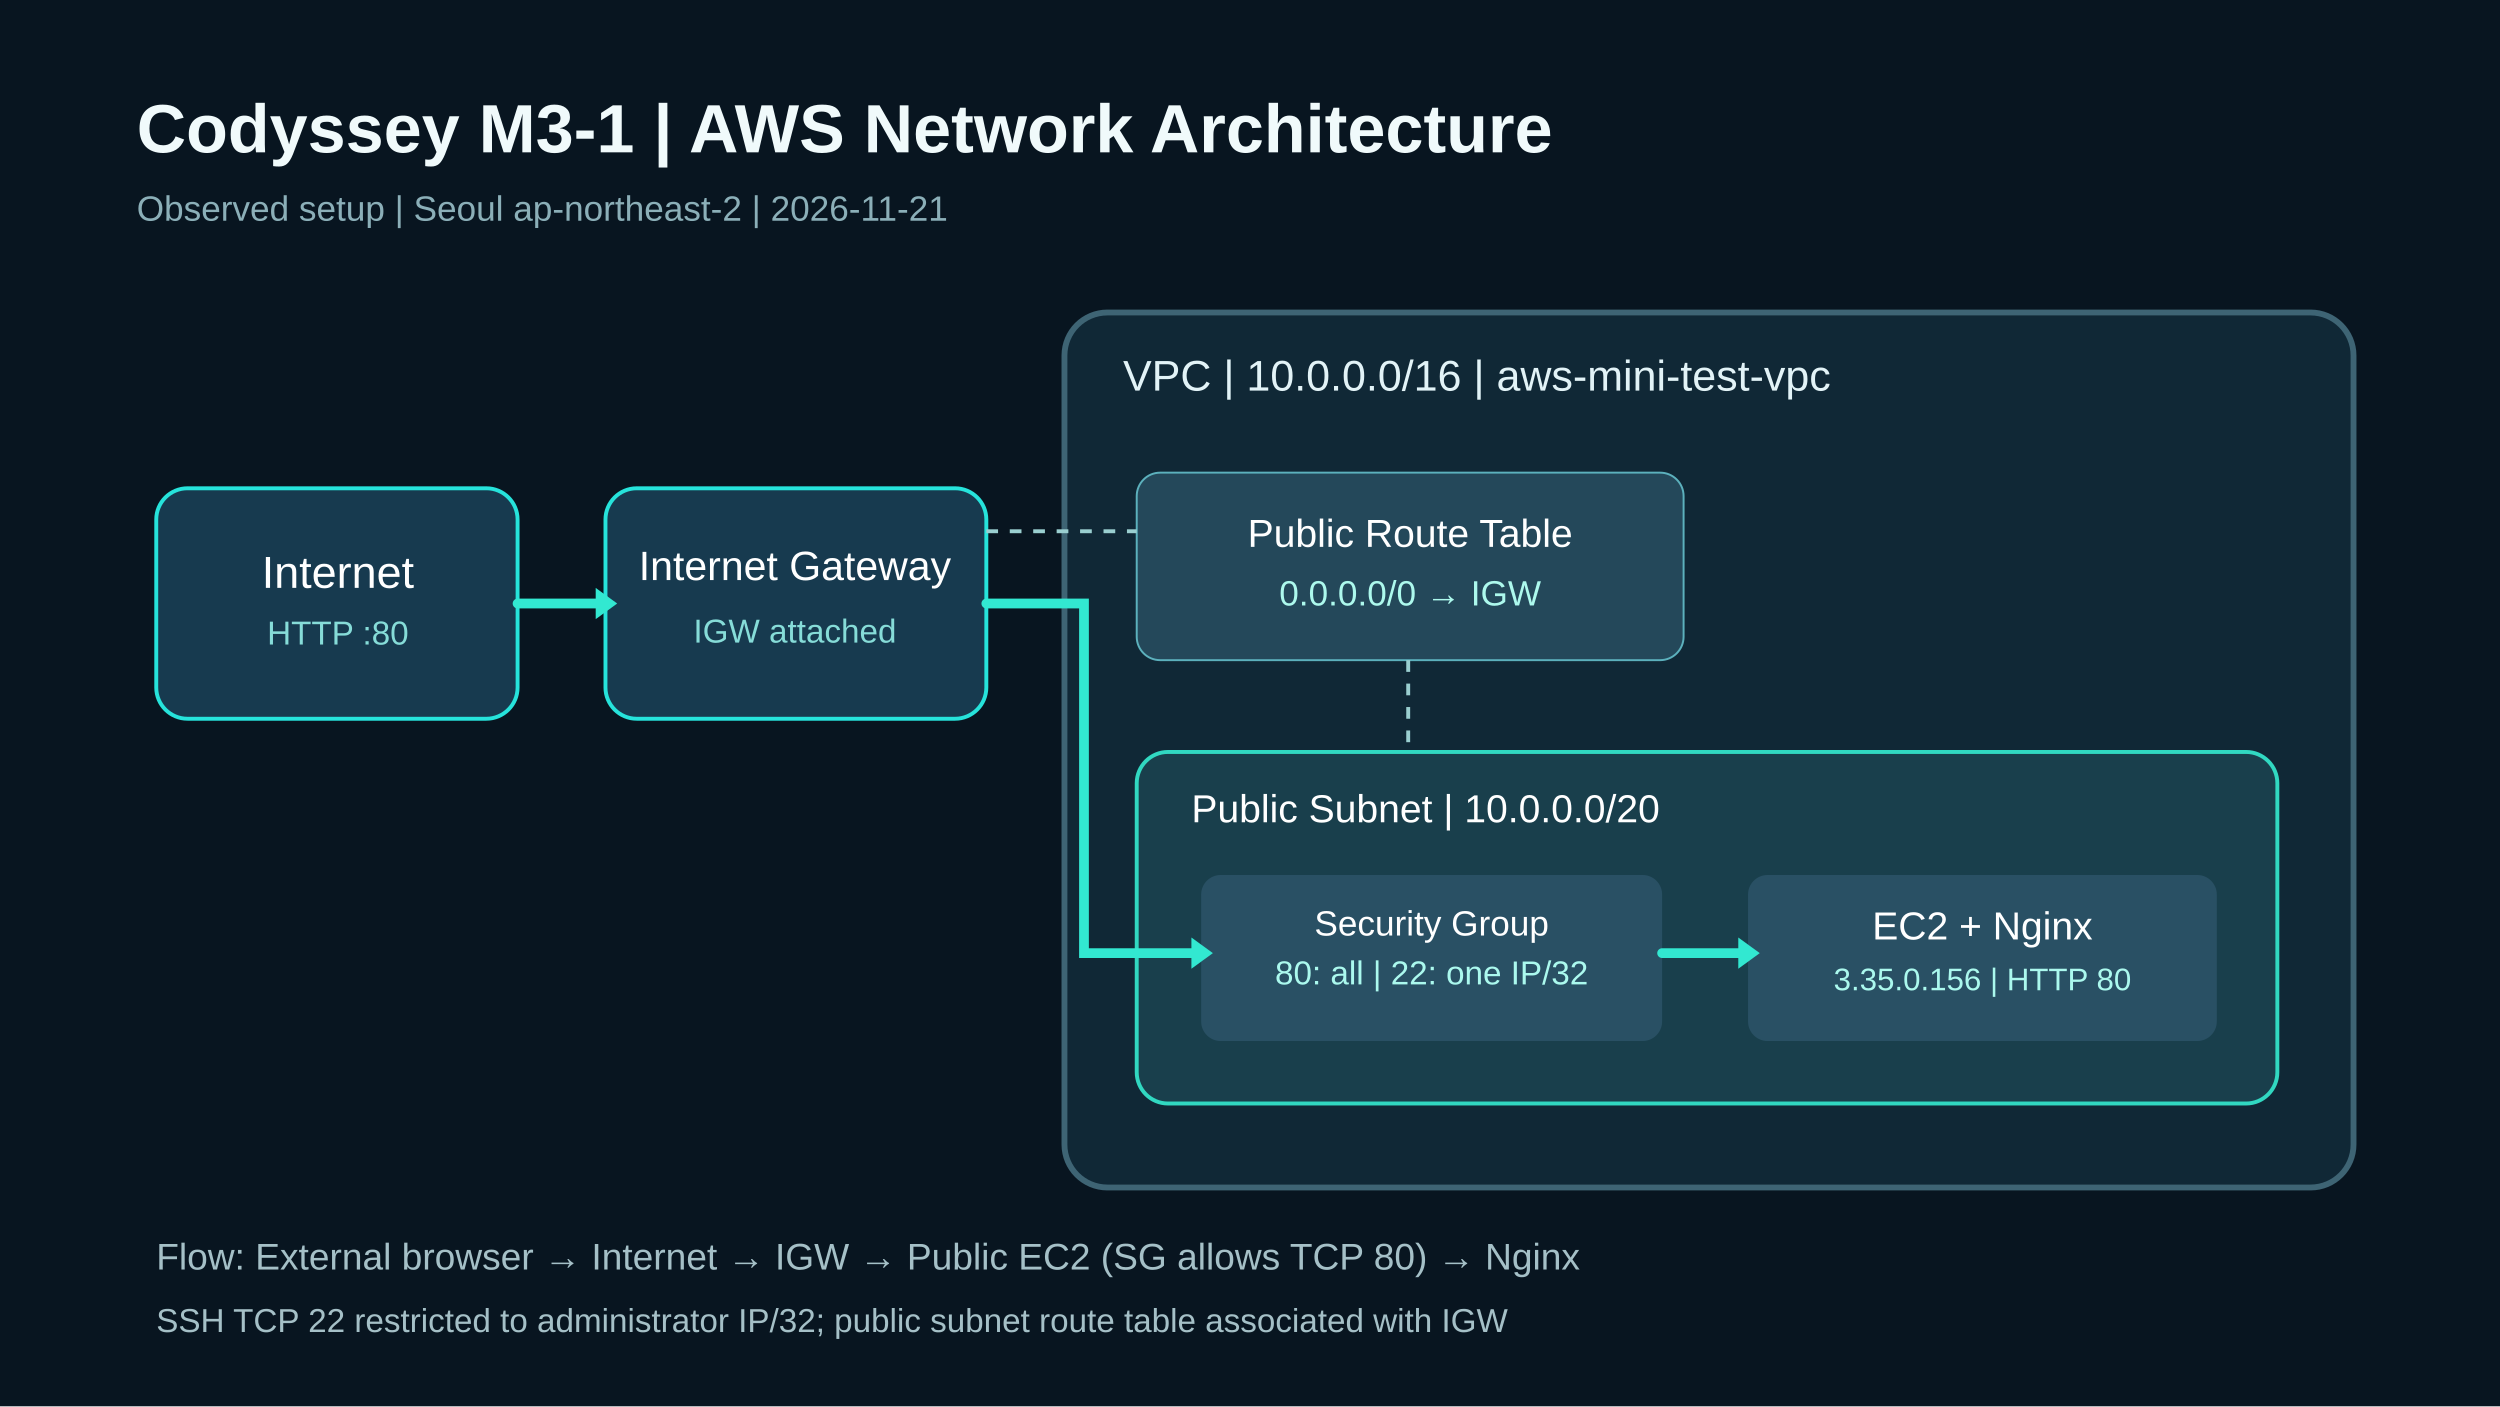
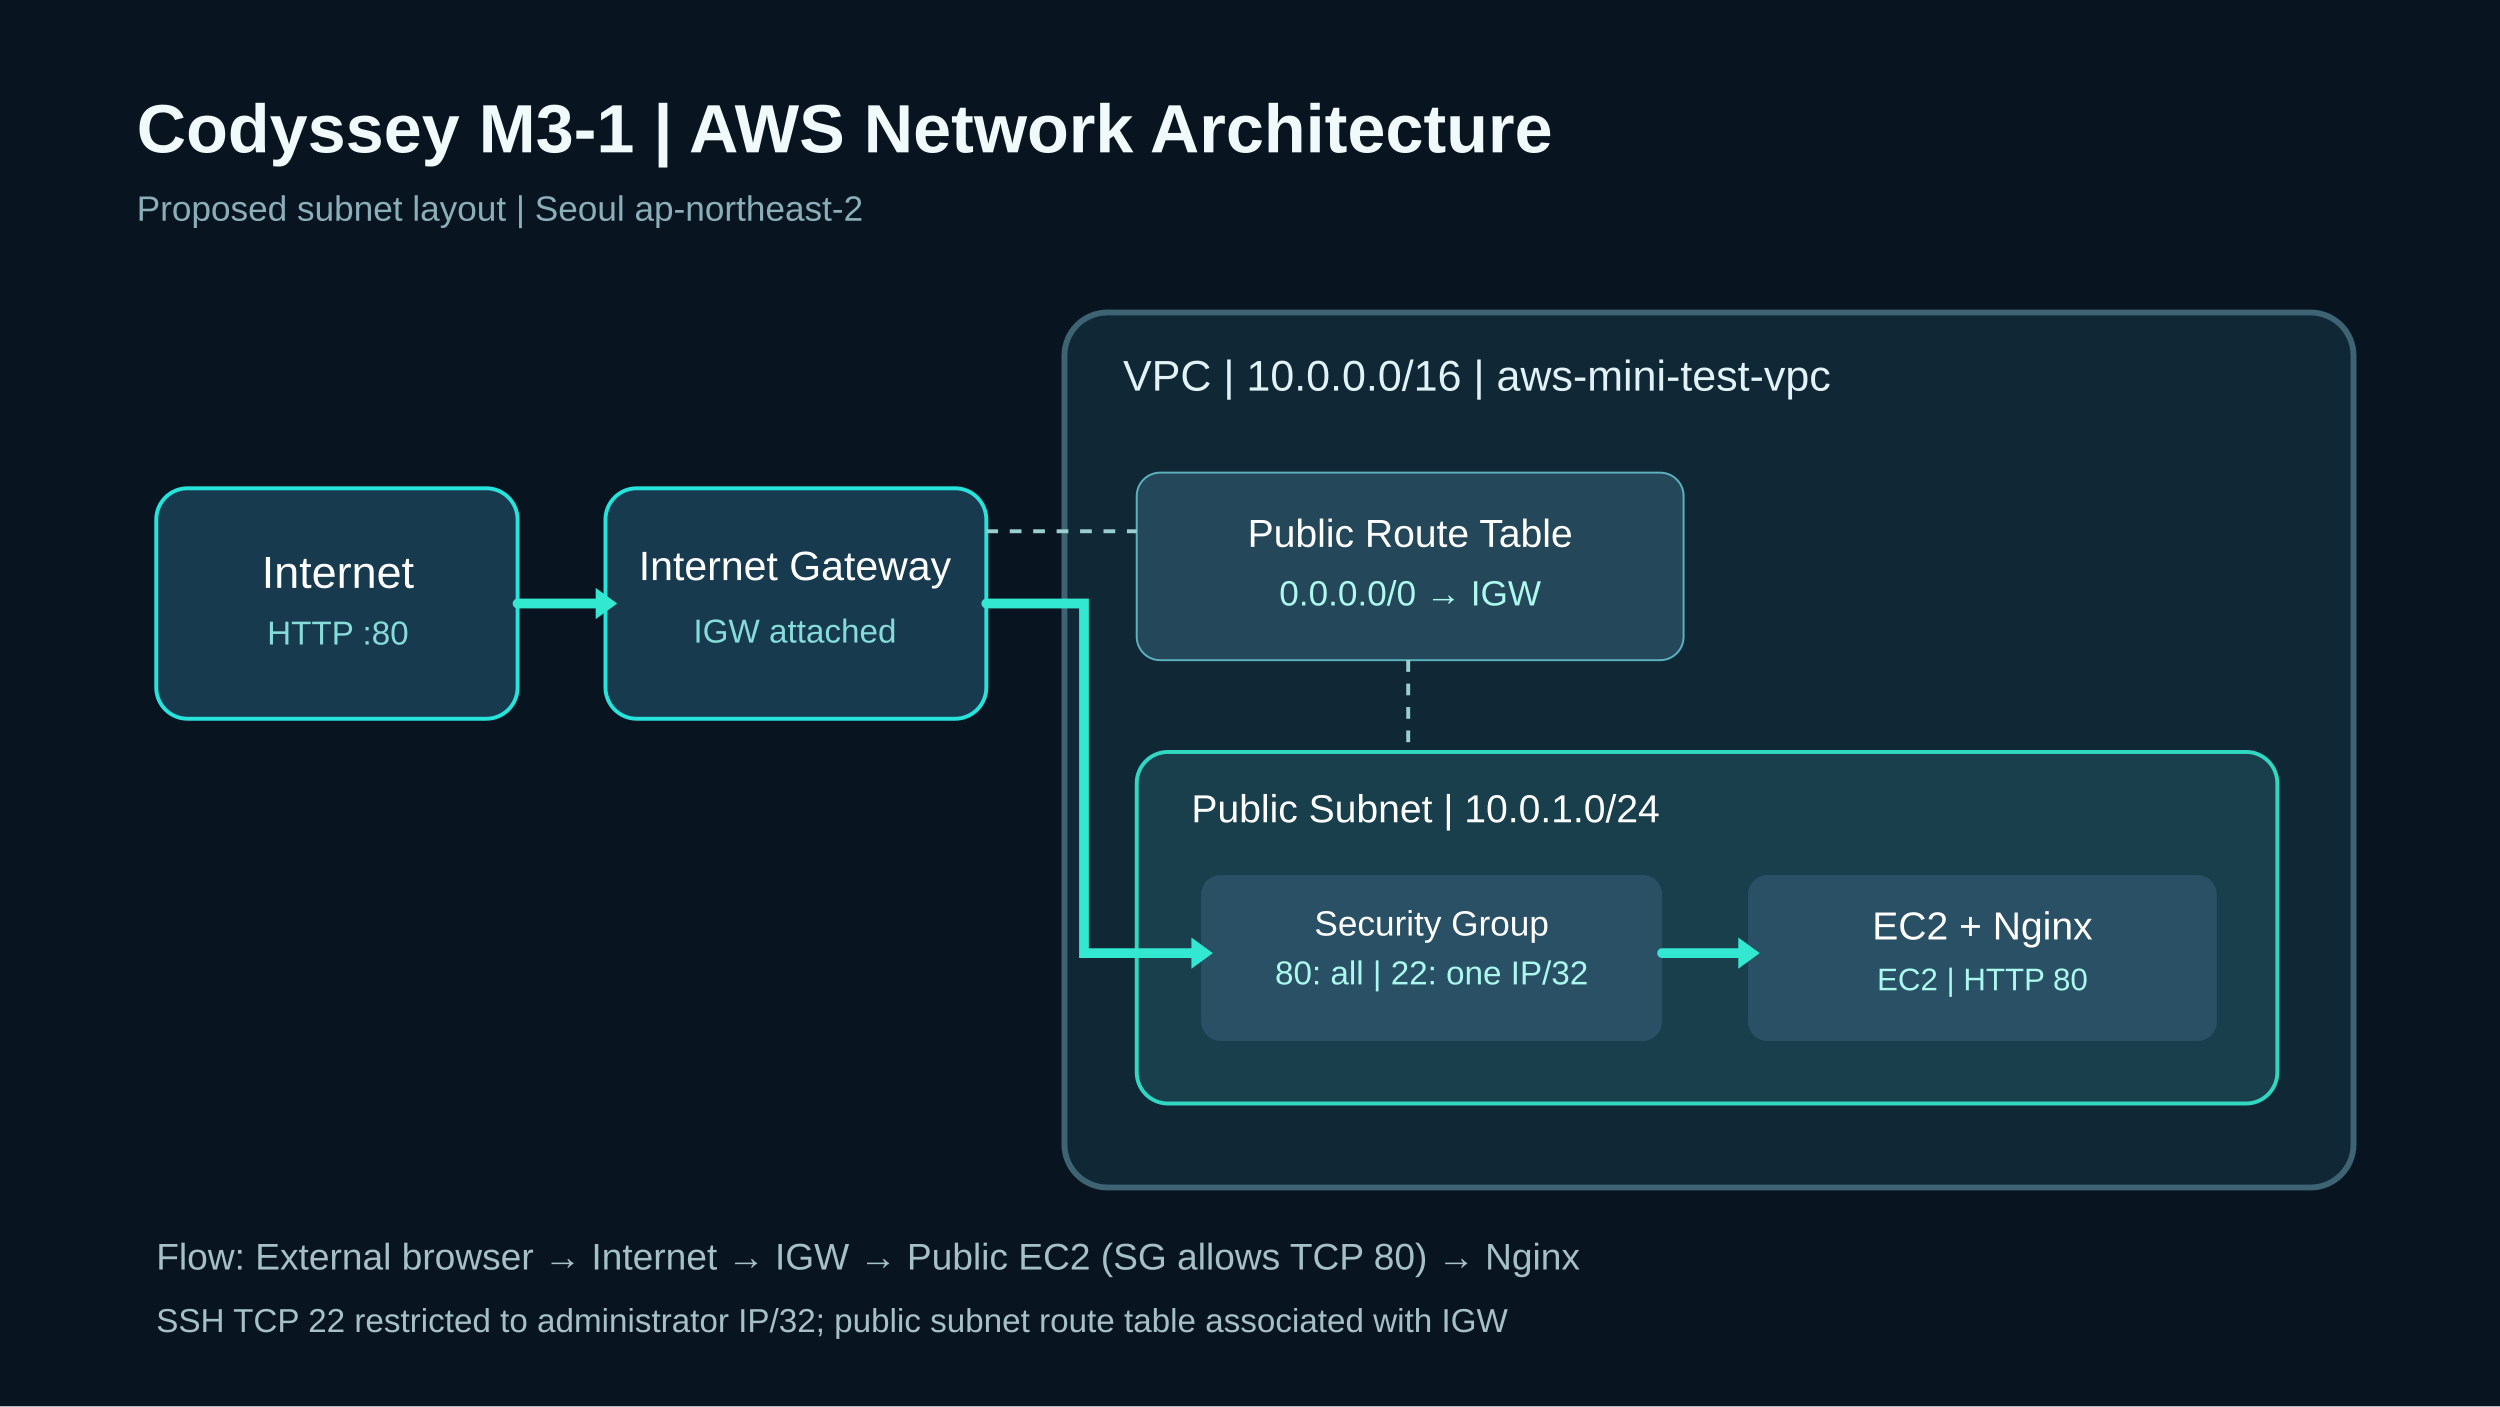
<svg xmlns="http://www.w3.org/2000/svg" width="1280" height="720" viewBox="0 0 1280 720">
  <rect width="1280" height="720" fill="#081520" />
  <text x="70" y="78" fill="#f0fafb" font-family="Arial,sans-serif" font-size="35" font-weight="bold">Codyssey M3-1 | AWS Network Architecture</text>
-   <text x="70" y="113" fill="#8bafb8" font-family="Arial,sans-serif" font-size="18">Observed setup | Seoul ap-northeast-2 | 2026-11-21</text>
+   <text x="70" y="113" fill="#8bafb8" font-family="Arial,sans-serif" font-size="18">Proposed subnet layout | Seoul ap-northeast-2</text>
  <rect x="80" y="250" width="185" height="118" rx="16" fill="#173a4f" stroke="#26e3db" stroke-width="2" />
  <text x="173" y="301" font-family="Arial" text-anchor="middle" fill="white" font-size="23">Internet</text>
  <text x="173" y="330" font-family="Arial" text-anchor="middle" fill="#86dcd8" font-size="17">HTTP :80</text>
  <rect x="310" y="250" width="195" height="118" rx="16" fill="#173a4f" stroke="#26e3db" stroke-width="2" />
  <text x="407" y="297" font-family="Arial" text-anchor="middle" fill="white" font-size="21">Internet Gateway</text>
  <text x="407" y="329" font-family="Arial" text-anchor="middle" fill="#86dcd8" font-size="17">IGW attached</text>
  <rect x="545" y="160" width="660" height="448" rx="22" fill="#102836" stroke="#3e6474" stroke-width="3" />
  <text x="575" y="200" fill="#e2f3f7" font-family="Arial" font-size="22">VPC | 10.0.0.0/16 | aws-mini-test-vpc</text>
  <rect x="582" y="242" width="280" height="96" rx="12" fill="#24485a" stroke="#5cb1bd" />
  <text x="722" y="280" fill="white" text-anchor="middle" font-family="Arial" font-size="20">Public Route Table</text>
  <text x="722" y="310" fill="#adf9ed" text-anchor="middle" font-family="Arial" font-size="18">0.0.0.0/0 → IGW</text>
  <rect x="582" y="385" width="584" height="180" rx="16" fill="#193f4c" stroke="#31d8c1" stroke-width="2" />
-   <text x="610" y="421" fill="white" font-family="Arial" font-size="20">Public Subnet | 10.0.0.0/20</text>
+   <text x="610" y="421" fill="white" font-family="Arial" font-size="20">Public Subnet | 10.0.1.0/24</text>
  <rect x="615" y="448" width="236" height="85" rx="10" fill="#295064" />
  <text x="733" y="479" fill="white" text-anchor="middle" font-family="Arial" font-size="18">Security Group</text>
  <text x="733" y="504" fill="#abf9ee" text-anchor="middle" font-family="Arial" font-size="17">80: all | 22: one IP/32</text>
  <rect x="895" y="448" width="240" height="85" rx="10" fill="#295064" />
  <text x="1015" y="481" fill="white" text-anchor="middle" font-family="Arial" font-size="20">EC2 + Nginx</text>
-   <text x="1015" y="507" fill="#abf9ee" text-anchor="middle" font-family="Arial" font-size="16">3.35.0.156 | HTTP 80</text>
+   <text x="1015" y="507" fill="#abf9ee" text-anchor="middle" font-family="Arial" font-size="16">EC2 | HTTP 80</text>
  <g fill="none" stroke="#32e8d1" stroke-width="5" stroke-linecap="round">
    <path d="M265 309 H310" />
    <path d="M505 309 H555 V488 H615" />
    <path d="M851 488 H895" />
  </g>
  <g fill="#32e8d1">
    <path d="M305 301 L316 309 L305 317" />
    <path d="M610 480 L621 488 L610 496" />
    <path d="M890 480 L901 488 L890 496" />
  </g>
  <path d="M505 272 H582" fill="none" stroke="#9acfd0" stroke-width="2" stroke-dasharray="6 6" />
  <path d="M721 338 V385" fill="none" stroke="#9acfd0" stroke-width="2" stroke-dasharray="6 6" />
  <text x="80" y="650" fill="#a5c0c7" font-family="Arial" font-size="19">Flow: External browser → Internet → IGW → Public EC2 (SG allows TCP 80) → Nginx</text>
  <text x="80" y="682" fill="#a5c0c7" font-family="Arial" font-size="17">SSH TCP 22 restricted to administrator IP/32; public subnet route table associated with IGW</text>
</svg>
